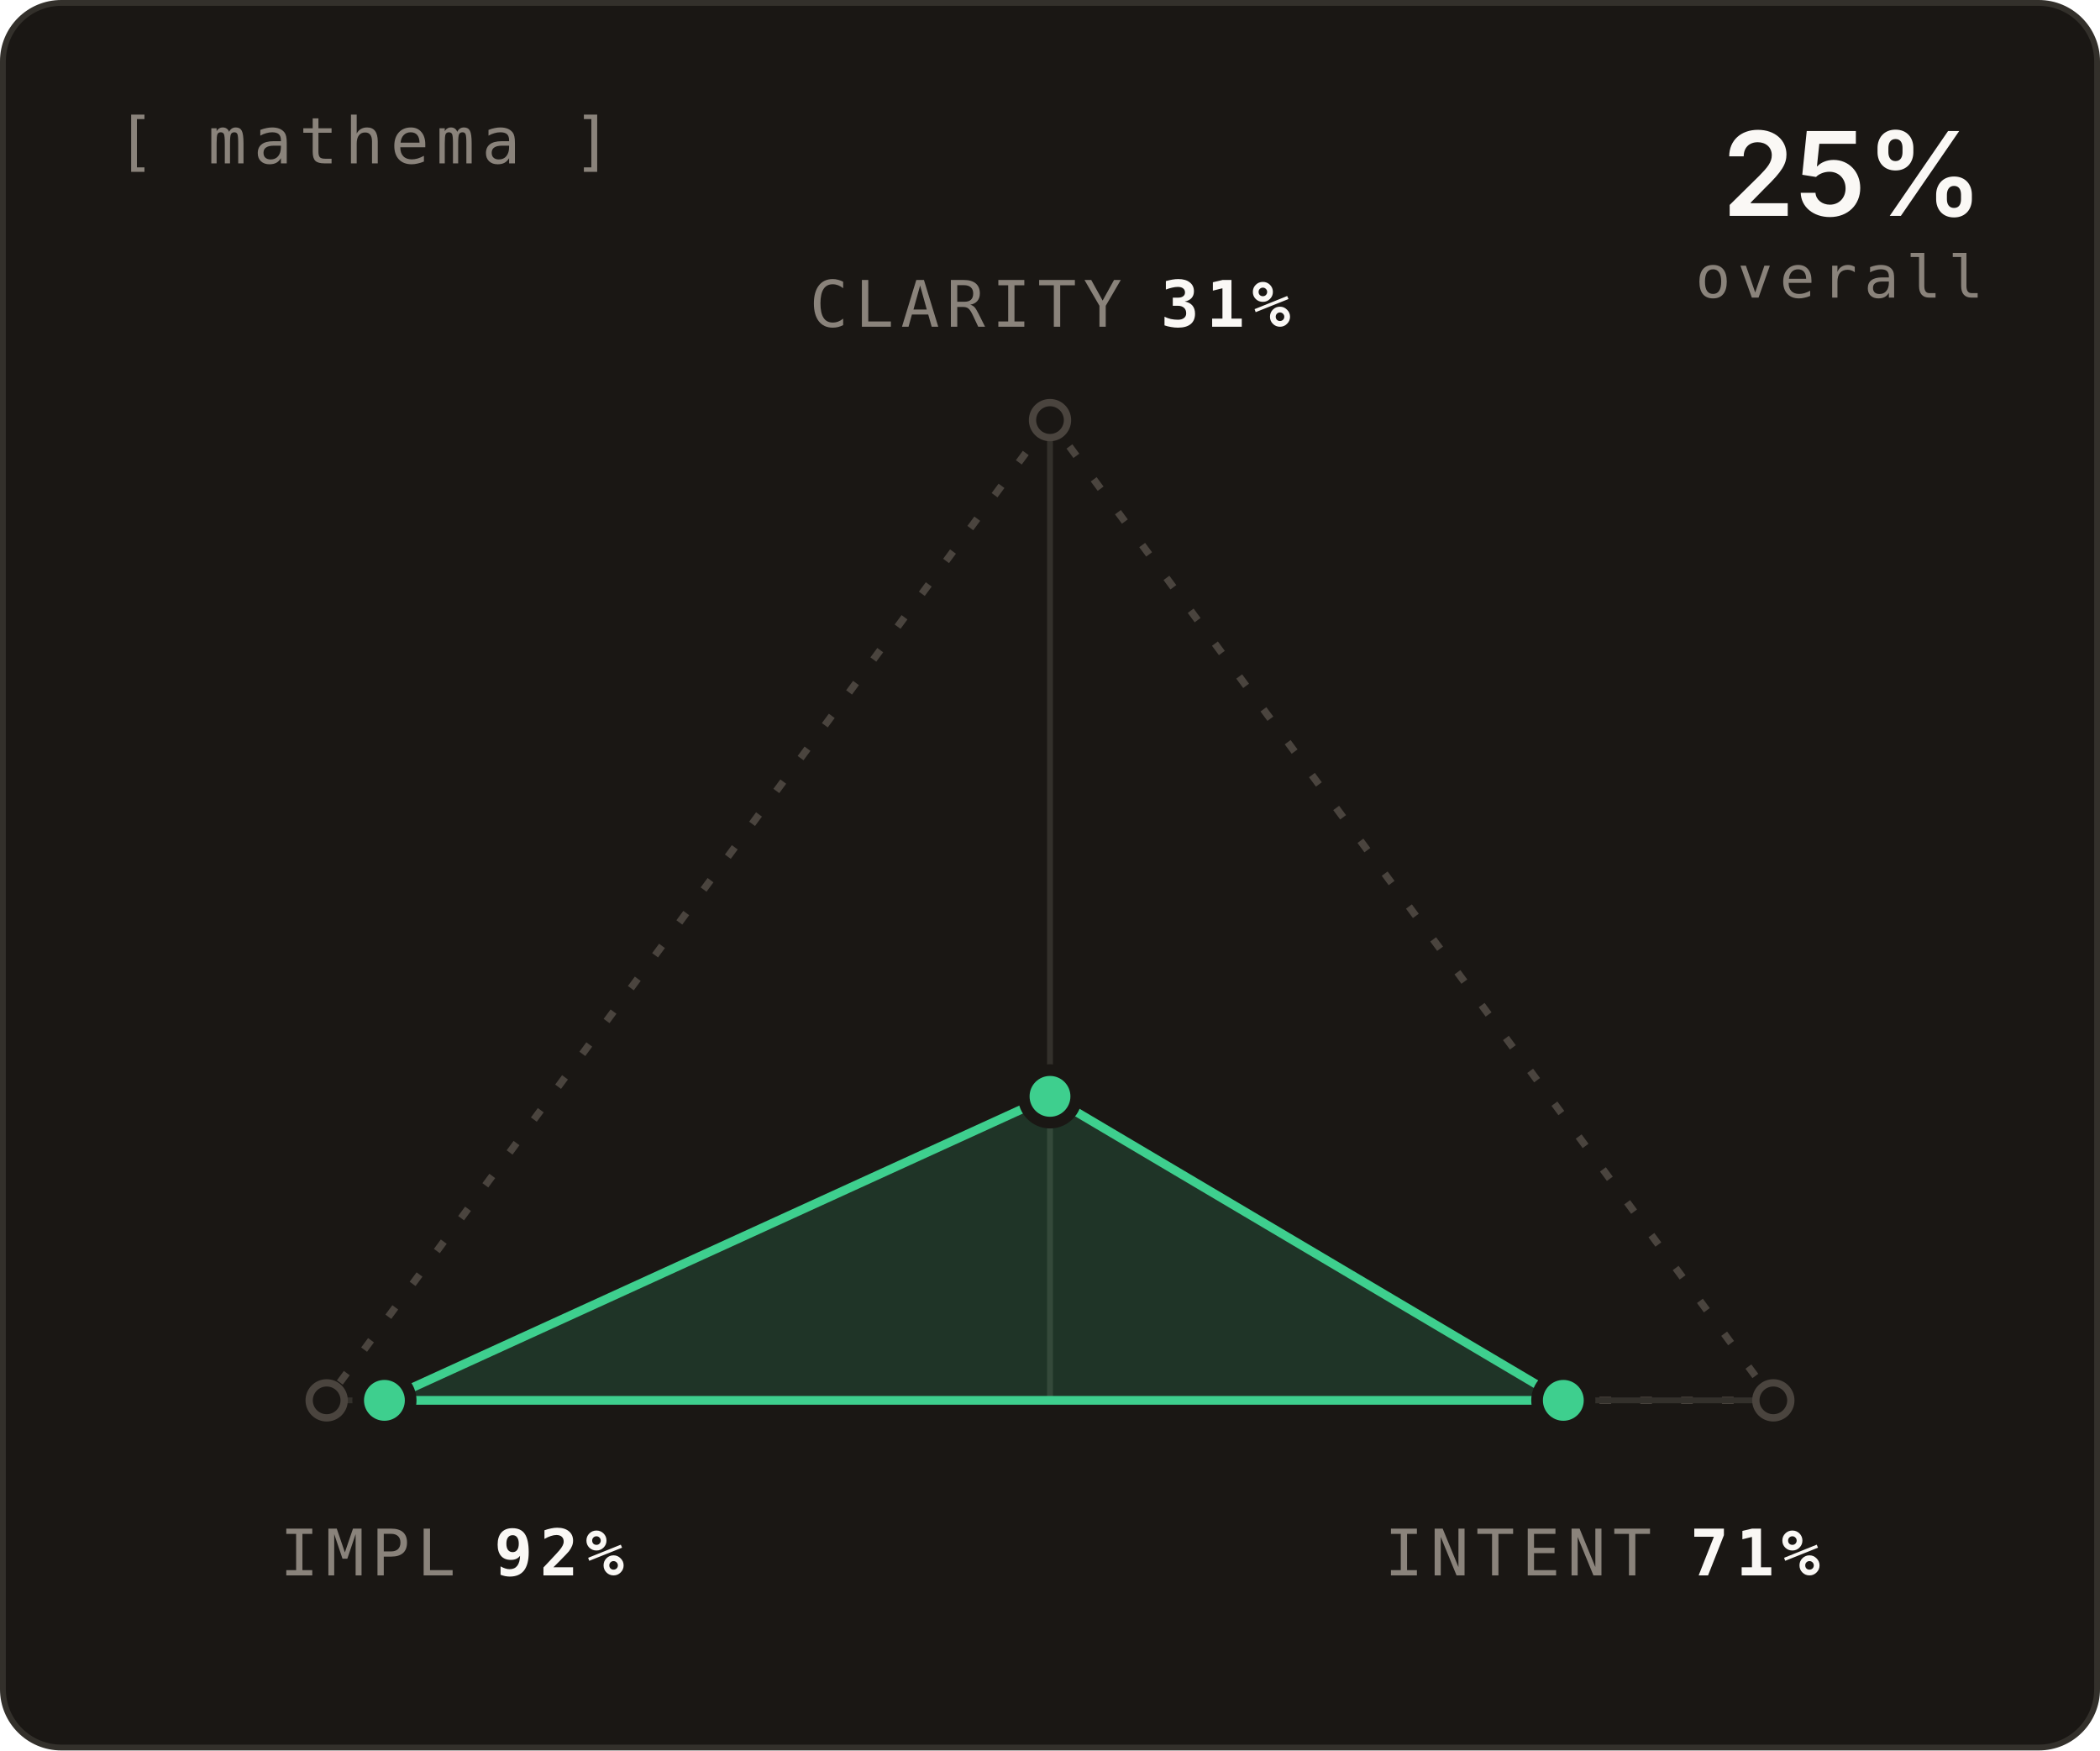
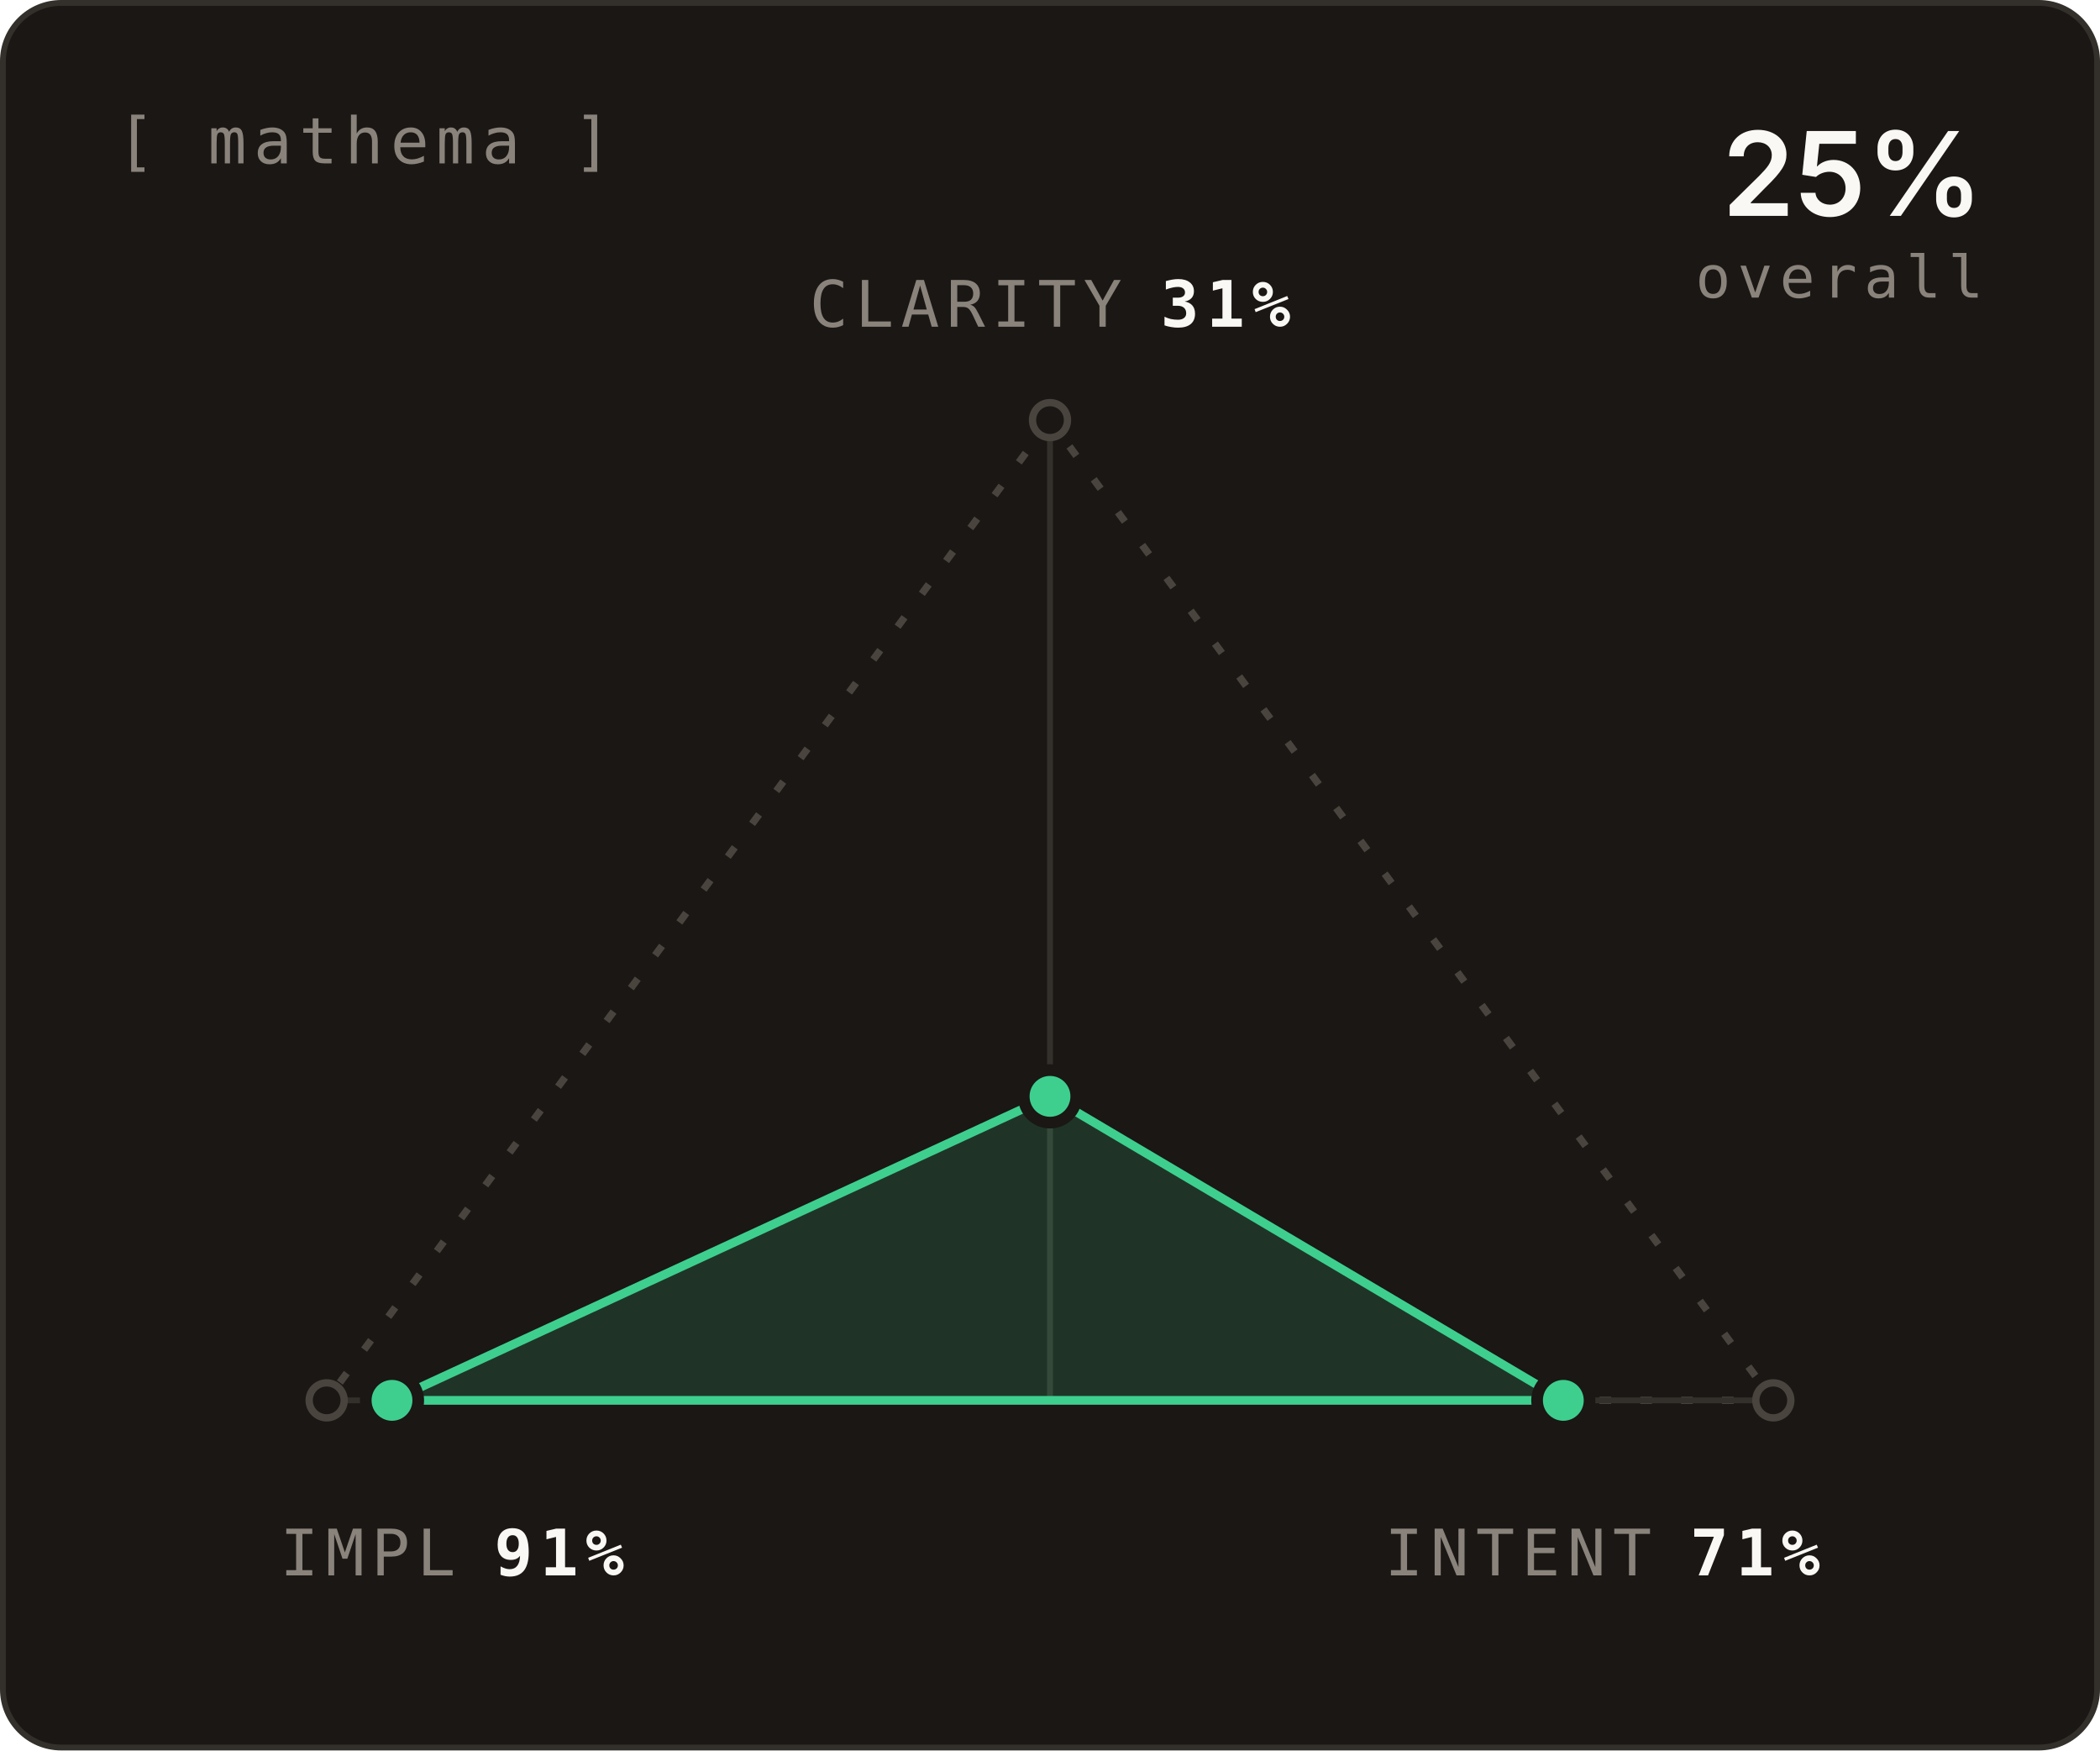
<svg xmlns="http://www.w3.org/2000/svg" width="360" height="300" viewBox="0 0 360 300" font-family="'JetBrains Mono',ui-monospace,Menlo,Consolas,monospace">
  <rect x="0.5" y="0.5" width="359" height="299" rx="10" fill="#1A1714" stroke="#33302B" />
  <text x="20" y="28" fill="#8A837B" font-size="11" letter-spacing="1.2">[ mathema ]</text>
  <polygon points="180.0,72.0 56.0,240.0 304.0,240.0" fill="none" stroke="#4A443E" stroke-dasharray="2 5" stroke-width="1.25" />
  <line x1="180" y1="240" x2="180.0" y2="72.0" stroke="#33302B" stroke-width="1" />
  <line x1="180" y1="240" x2="56.0" y2="240.0" stroke="#33302B" stroke-width="1" />
  <line x1="180" y1="240" x2="304.0" y2="240.0" stroke="#33302B" stroke-width="1" />
  <circle cx="180.0" cy="72.0" r="3" fill="#1A1714" stroke="#4A443E" stroke-width="1.25" />
  <circle cx="56.0" cy="240.0" r="3" fill="#1A1714" stroke="#4A443E" stroke-width="1.25" />
  <circle cx="304.0" cy="240.0" r="3" fill="#1A1714" stroke="#4A443E" stroke-width="1.25" />
-   <polygon points="180.0,187.9 65.9,240.0 268.0,240.0" fill="#3ECF8E" fill-opacity="0.16" stroke="#3ECF8E" stroke-width="1.5" stroke-linejoin="round" />
+   <polygon points="180.0,187.9 67.2,240.0 268.0,240.0" fill="#3ECF8E" fill-opacity="0.16" stroke="#3ECF8E" stroke-width="1.5" stroke-linejoin="round" />
  <circle cx="180.0" cy="187.9" r="4.5" fill="#3ECF8E" stroke="#1A1714" stroke-width="2" />
  <text x="180.0" y="56.0" font-size="11" letter-spacing="1.2" text-anchor="middle">
    <tspan fill="#8A837B">CLARITY</tspan>
    <tspan fill="#FAF8F5" font-weight="600">31%</tspan>
  </text>
-   <circle cx="65.9" cy="240.0" r="4.5" fill="#3ECF8E" stroke="#1A1714" stroke-width="2" />
+   <circle cx="67.2" cy="240.0" r="4.5" fill="#3ECF8E" stroke="#1A1714" stroke-width="2" />
  <text x="48.0" y="270.0" font-size="11" letter-spacing="1.2" text-anchor="start">
    <tspan fill="#8A837B">IMPL</tspan>
-     <tspan fill="#FAF8F5" font-weight="600">92%</tspan>
+     <tspan fill="#FAF8F5" font-weight="600">91%</tspan>
  </text>
  <circle cx="268.0" cy="240.0" r="4.5" fill="#3ECF8E" stroke="#1A1714" stroke-width="2" />
  <text x="312.0" y="270.0" font-size="11" letter-spacing="1.2" text-anchor="end">
    <tspan fill="#8A837B">INTENT</tspan>
    <tspan fill="#FAF8F5" font-weight="600">71%</tspan>
  </text>
  <text x="340" y="37" fill="#FAF8F5" font-family="'Space Grotesk',-apple-system,BlinkMacSystemFont,'Segoe UI',sans-serif" font-size="20" font-weight="600" text-anchor="end">25%</text>
  <text x="340" y="51" fill="#8A837B" font-size="10" letter-spacing="1.2" text-anchor="end">overall</text>
</svg>
